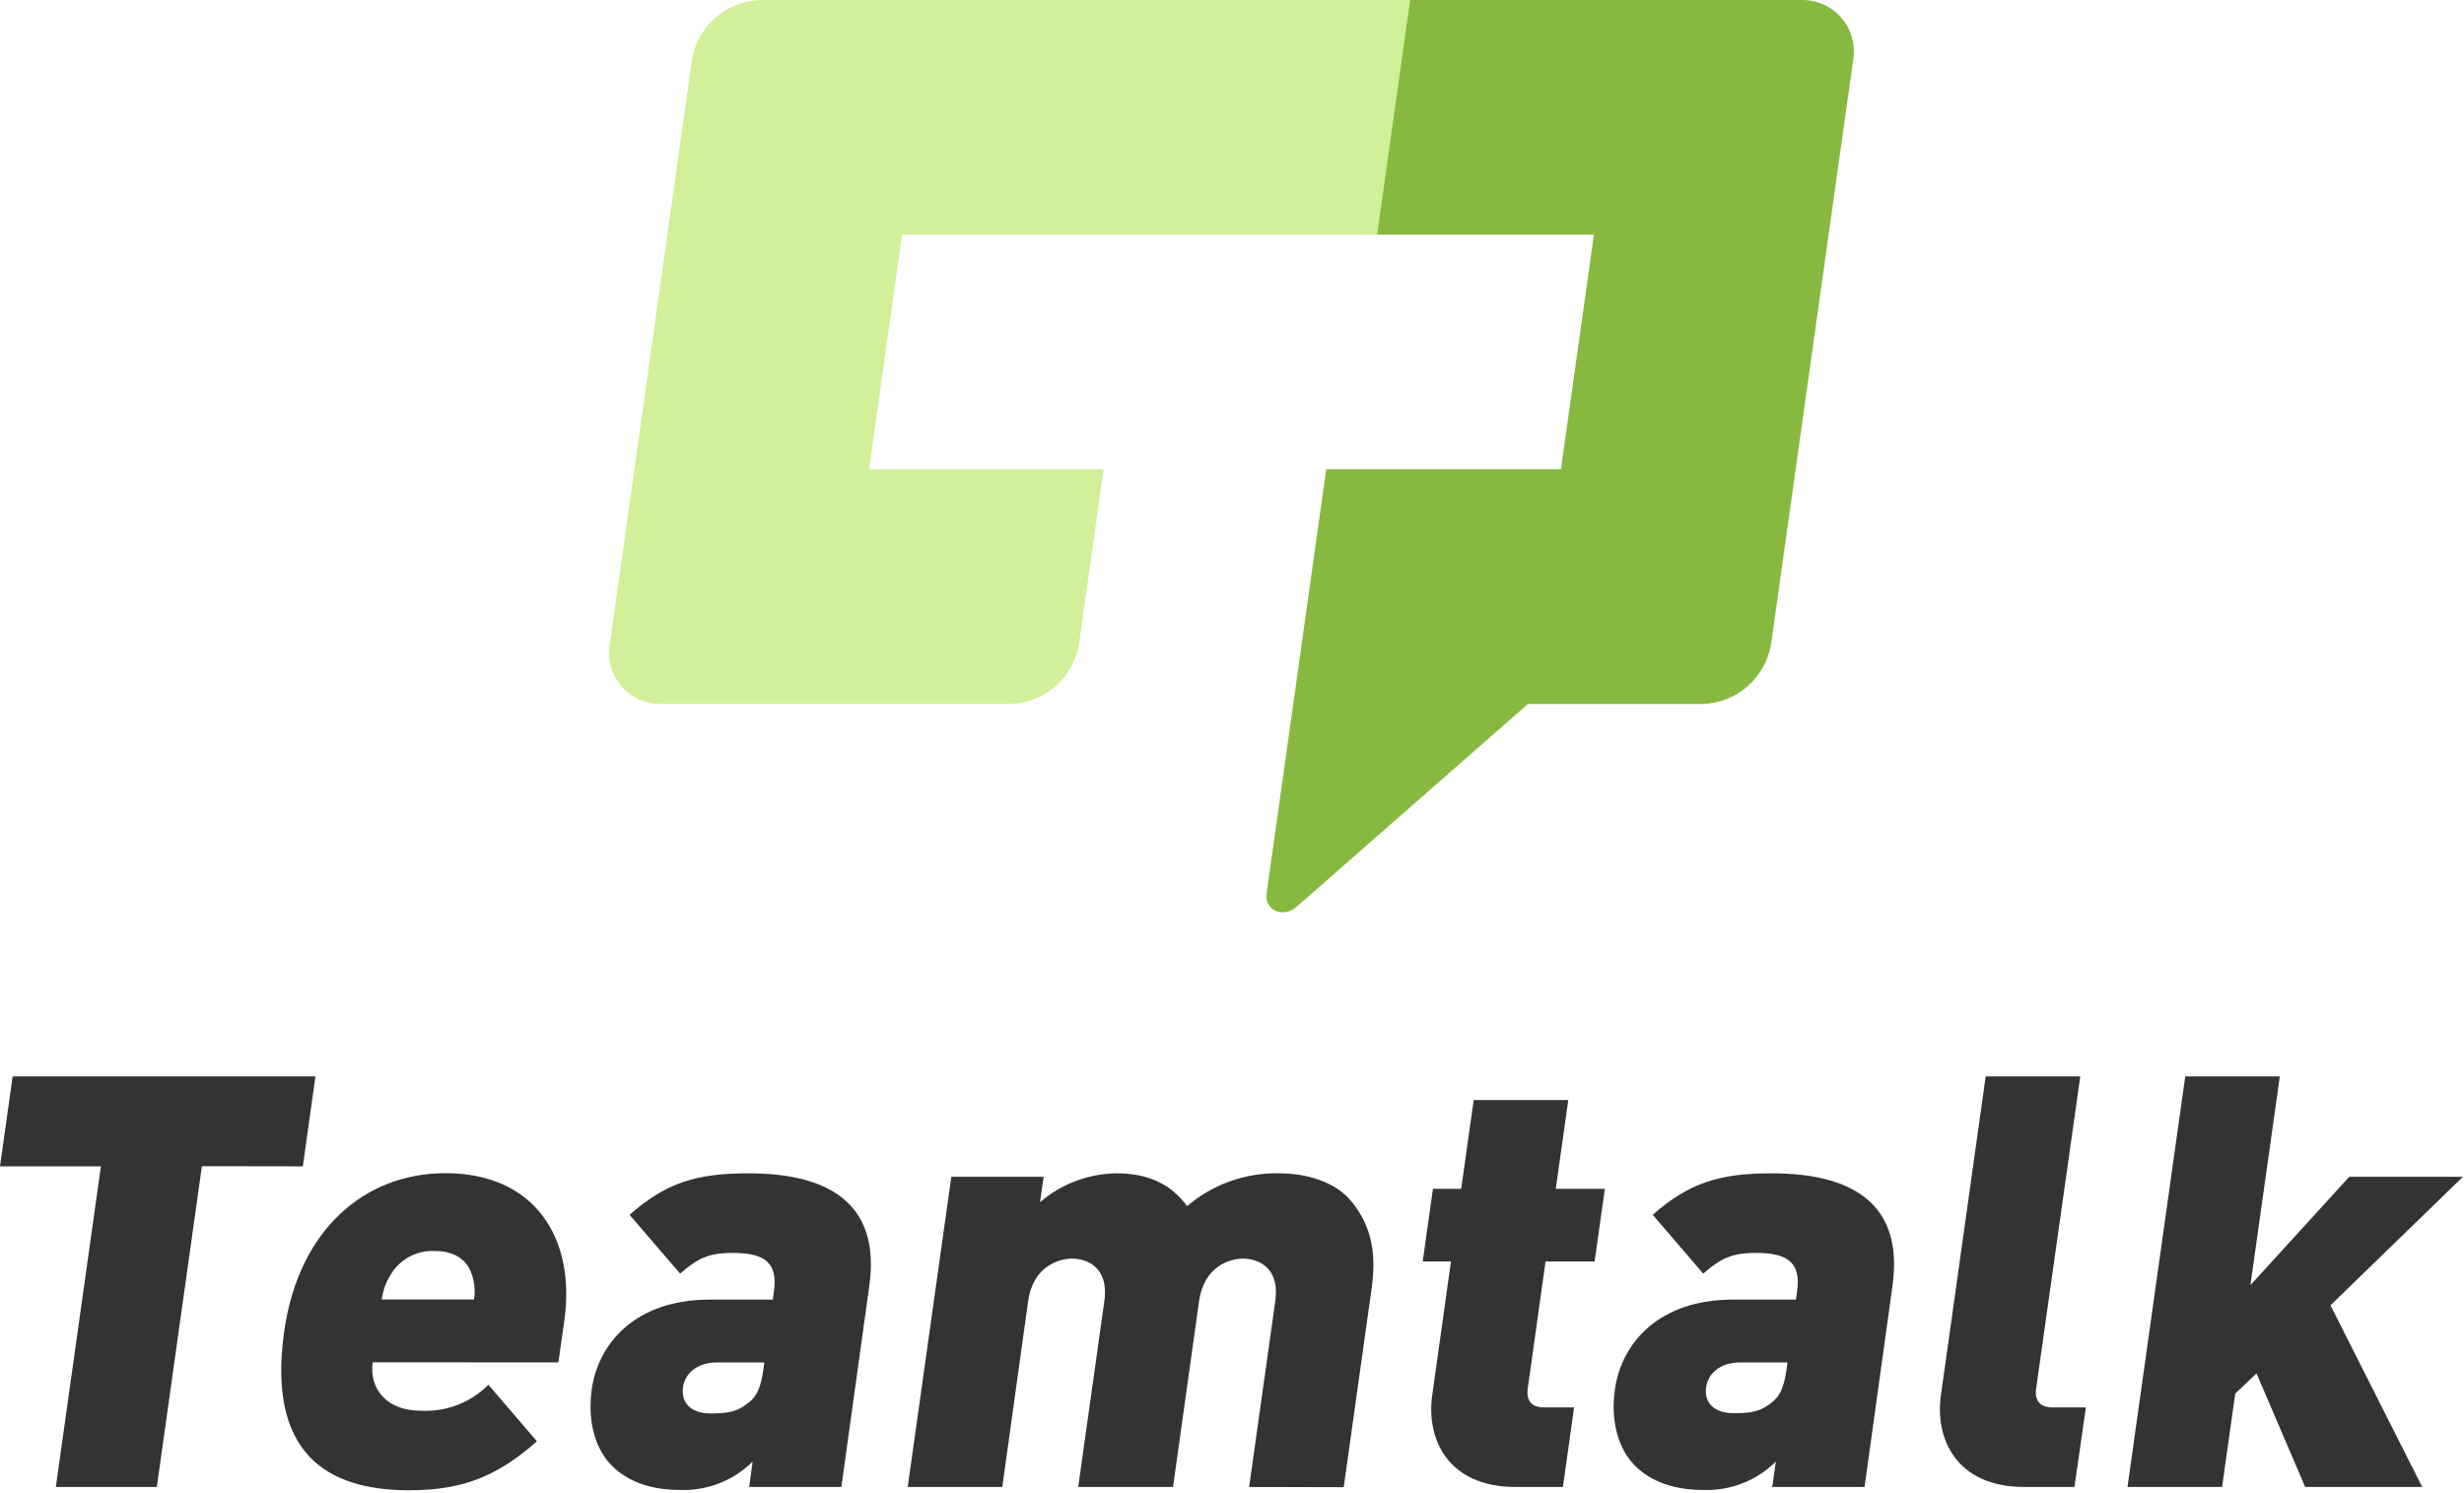
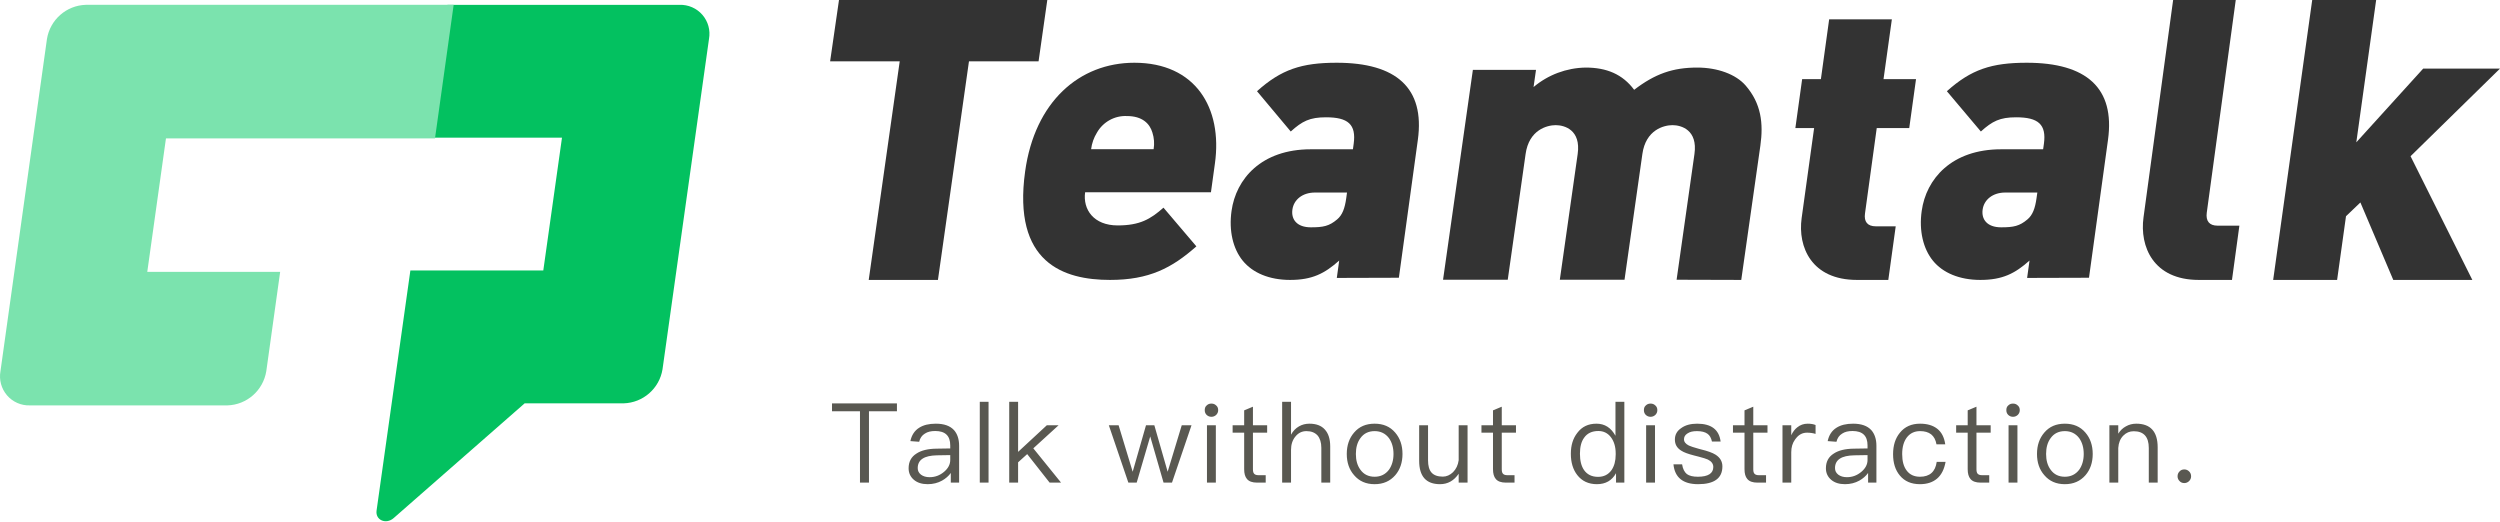
- <svg xmlns="http://www.w3.org/2000/svg" width="335px" height="203px" viewBox="0 0 335 203" version="1.1">
-   <g id="定稿" stroke="none" stroke-width="1" fill="none" fill-rule="evenodd">
-     <g id="引导页" transform="translate(-208, -246)" fill-rule="nonzero">
-       <g id="TeamTalk-logo-2" transform="translate(208, 246)">
-         <g id="TeamTalk-logo">
-           <polygon id="路径" fill="#333333" points="27.45 158.571 21.32 202.191 7.59 202.191 13.72 158.591 -1.0658141e-14 158.591 1.72 146.361 42.89 146.361 41.17 158.591" />
-           <path d="M50.67,185.241 C50.19,188.691 52.41,191.821 57.2,191.821 C60.631,192.016 63.98,190.731 66.4,188.291 L73,195.981 C68.08,200.291 63.52,202.641 55.68,202.641 C46.35,202.641 36.08,199.271 38.63,181.081 C40.57,167.281 49.51,159.521 60.56,159.521 C72.79,159.521 78.28,168.451 76.73,179.521 L75.92,185.251 L50.67,185.241 Z M64.18,173.401 C63.65,171.591 62.13,170.101 59.07,170.101 C56.611,169.997 54.298,171.269 53.07,173.401 C52.449,174.401 52.053,175.523 51.91,176.691 L64.45,176.691 C64.624,175.589 64.531,174.461 64.18,173.401 L64.18,173.401 Z" id="形状" fill="#333333" />
-           <path d="M101.85,202.191 L102.33,198.741 C99.681,201.366 96.055,202.762 92.33,202.591 C88.1,202.591 84.77,201.181 82.75,198.821 C80.73,196.461 79.9,192.821 80.45,188.941 C81.34,182.591 86.45,176.711 96.52,176.711 L105.07,176.711 L105.22,175.611 C105.76,171.771 104.08,170.361 99.61,170.361 C96.31,170.361 94.79,171.141 92.47,173.181 L85.59,165.181 C90.51,160.871 94.59,159.541 101.76,159.541 C113.83,159.541 119.63,164.541 118.19,174.831 L114.39,202.191 L101.85,202.191 Z M103.92,185.261 L97.41,185.261 C94.9,185.261 93.13,186.671 92.86,188.631 C92.59,190.591 93.77,192.191 96.59,192.191 C99.1,192.191 100.31,191.951 101.91,190.621 C102.97,189.761 103.47,188.421 103.76,186.381 L103.92,185.261 Z" id="形状" fill="#333333" />
-           <path d="M169.83,202.191 L173.38,176.941 C174.06,172.081 170.75,171.141 169.02,171.141 C167.29,171.141 163.71,172.081 163.02,176.941 L159.48,202.191 L146.59,202.191 L150.14,176.941 C150.82,172.081 147.51,171.141 145.78,171.141 C144.05,171.141 140.47,172.081 139.78,176.941 L136.27,202.191 L123.41,202.191 L129.34,160.011 L141.89,160.011 L141.4,163.461 C144.289,160.99 147.949,159.604 151.75,159.541 C155.91,159.541 159.1,160.871 161.4,164.001 C164.891,161.026 169.354,159.439 173.94,159.541 C177.94,159.541 181.6,160.871 183.55,163.141 C186.65,166.751 187.11,170.751 186.48,175.221 L182.69,202.221 L169.83,202.191 Z" id="路径" fill="#333333" />
-           <path d="M206.06,202.191 C196.73,202.191 193.9,195.531 194.72,189.731 L197.27,171.531 L193.43,171.531 L194.82,161.651 L198.66,161.651 L200.36,149.581 L213.22,149.581 L211.52,161.651 L218.19,161.651 L216.8,171.531 L210.13,171.531 L207.71,188.791 C207.48,190.431 208.21,191.371 209.93,191.371 L214.01,191.371 L212.49,202.191 L206.06,202.191 Z" id="路径" fill="#333333" />
-           <path d="M240.95,202.191 L241.44,198.741 C238.791,201.366 235.165,202.762 231.44,202.591 C227.2,202.591 223.87,201.181 221.85,198.821 C219.83,196.461 219,192.821 219.56,188.941 C220.45,182.591 225.56,176.711 235.62,176.711 L244.17,176.711 L244.33,175.611 C244.87,171.771 243.18,170.361 238.71,170.361 C235.42,170.361 233.9,171.141 231.57,173.181 L224.7,165.181 C229.62,160.871 233.7,159.541 240.86,159.541 C252.94,159.541 258.74,164.541 257.3,174.831 L253.5,202.191 L240.95,202.191 Z M243.02,185.261 L236.51,185.261 C234,185.261 232.24,186.671 231.96,188.631 C231.68,190.591 232.88,192.161 235.7,192.161 C238.21,192.161 239.42,191.921 241.02,190.591 C242.08,189.731 242.58,188.391 242.87,186.351 L243.02,185.261 Z" id="形状" fill="#333333" />
-           <path d="M275.22,202.191 C265.89,202.191 263.06,195.531 263.88,189.731 L269.97,146.361 L282.83,146.361 L276.83,188.791 C276.6,190.431 277.33,191.371 279.05,191.371 L283.59,191.371 L282.04,202.191 L275.22,202.191 Z" id="路径" fill="#333333" />
-           <polygon id="路径" fill="#333333" points="313.41 202.191 306.79 186.751 303.9 189.491 302.11 202.191 289.25 202.191 297.1 146.361 309.96 146.361 305.96 174.751 319.4 160.011 334.85 160.011 316.85 177.491 329.32 202.191" />
-           <path d="M244.92,0.001 L189.28,0.001 L184.8,31.901 L216.71,31.901 L212.22,63.811 L180.31,63.811 L175.83,95.721 L172.2,121.511 C171.89,123.771 174.46,124.901 176.28,123.301 L207.74,95.721 L231.46,95.721 C236.133,95.589 240.053,92.156 240.8,87.541 L248.69,31.371 L251.95,8.191 C252.305,6.134 251.724,4.025 250.364,2.441 C249.004,0.856 247.008,-0.038 244.92,0.001 L244.92,0.001 Z" id="路径" fill="#87B940" />
-           <path d="M103.4,0.001 C98.728,0.13 94.809,3.566 94.07,8.181 L90.81,31.371 L82.92,87.541 C82.546,89.596 83.117,91.709 84.475,93.296 C85.833,94.882 87.833,95.773 89.92,95.721 L137.37,95.721 C142.042,95.592 145.961,92.156 146.7,87.541 L150.04,63.811 L118.16,63.811 L122.64,31.901 L187.24,31.901 L187.31,31.371 L191.72,0.001 L103.4,0.001 Z" id="路径" fill="#D2EF9A" />
+ <svg xmlns="http://www.w3.org/2000/svg" width="518px" height="108px" viewBox="0 0 518 108" version="1.1">
+   <g id="页面-1" stroke="none" stroke-width="1" fill="none" fill-rule="evenodd">
+     <g id="引导页" transform="translate(-116, -315)" fill-rule="nonzero">
+       <g id="编组-4" transform="translate(116, 315)">
+         <g id="编组-3">
+           <path d="M172.391,83.578 L172.391,85.211 L178.187,85.211 L178.187,100 L180.05,100 L180.05,85.211 L185.846,85.211 L185.846,83.578 L172.391,83.578 Z M193.9,87.787 C192.474,87.787 191.347,88.063 190.473,88.615 C189.507,89.213 188.886,90.156 188.633,91.398 L190.45,91.536 C190.634,90.777 191.025,90.202 191.646,89.834 C192.198,89.466 192.911,89.305 193.785,89.305 C195.855,89.305 196.89,90.294 196.89,92.295 L196.89,92.916 L194.038,92.962 C192.244,92.985 190.864,93.33 189.898,93.974 C188.794,94.664 188.265,95.676 188.265,97.033 C188.265,97.999 188.633,98.804 189.369,99.425 C190.082,100.023 191.025,100.322 192.221,100.322 C193.325,100.322 194.314,100.069 195.188,99.586 C195.924,99.172 196.545,98.643 197.005,97.999 L197.005,100 L198.73,100 L198.73,92.364 C198.73,90.984 198.362,89.903 197.672,89.121 C196.844,88.224 195.602,87.787 193.9,87.787 Z M196.89,94.296 L196.89,95.308 C196.89,96.228 196.453,97.056 195.602,97.769 C194.728,98.505 193.739,98.873 192.612,98.873 C191.876,98.873 191.278,98.689 190.818,98.344 C190.358,97.976 190.151,97.539 190.151,96.987 C190.151,95.262 191.485,94.388 194.153,94.342 L196.89,94.296 Z M203.011,83.256 L203.011,100 L204.828,100 L204.828,83.256 L203.011,83.256 Z M209.11,83.256 L209.11,100 L210.95,100 L210.95,95.791 L212.836,94.089 L217.482,100 L219.851,100 L214.101,92.893 L219.345,88.109 L216.907,88.109 L210.95,93.629 L210.95,83.256 L209.11,83.256 Z M229.748,88.109 L233.796,100 L235.521,100 L238.327,90.432 L241.087,100 L242.835,100 L246.883,88.109 L244.859,88.109 L241.938,97.746 L239.178,88.109 L237.453,88.109 L234.693,97.746 L231.772,88.109 L229.748,88.109 Z M251.003,83.624 C250.661,83.624 250.372,83.712 250.12,83.919 L250.014,84.015 C249.738,84.245 249.623,84.567 249.623,84.981 C249.623,85.372 249.738,85.694 250.014,85.97 C250.29,86.223 250.612,86.361 251.003,86.361 C251.394,86.361 251.716,86.223 251.992,85.97 C252.268,85.694 252.406,85.372 252.406,84.981 C252.406,84.619 252.301,84.327 252.089,84.106 L251.992,84.015 C251.716,83.739 251.394,83.624 251.003,83.624 Z M250.083,88.109 L250.083,100 L251.923,100 L251.923,88.109 L250.083,88.109 Z M259.609,84.268 L257.792,85.027 L257.792,88.109 L255.4,88.109 L255.4,89.65 L257.792,89.65 L257.792,97.217 C257.792,98.114 257.976,98.781 258.367,99.241 C258.781,99.747 259.494,100 260.46,100 L262.254,100 L262.254,98.459 L260.736,98.459 C260.322,98.459 260.023,98.344 259.862,98.16 C259.678,97.976 259.609,97.654 259.609,97.217 L259.609,89.65 L262.553,89.65 L262.553,88.109 L259.609,88.109 L259.609,84.268 Z M265.661,83.256 L265.661,100 L267.501,100 L267.501,93.215 C267.501,92.111 267.8,91.168 268.421,90.432 C269.019,89.696 269.778,89.328 270.698,89.328 C271.687,89.328 272.446,89.627 272.998,90.225 C273.504,90.823 273.78,91.674 273.78,92.778 L273.78,100 L275.62,100 L275.62,92.502 C275.62,90.984 275.252,89.811 274.516,89.006 C273.78,88.178 272.699,87.787 271.319,87.787 C270.514,87.787 269.801,87.971 269.157,88.339 C268.467,88.73 267.915,89.305 267.501,90.064 L267.501,83.256 L265.661,83.256 Z M284.824,87.787 C283.03,87.787 281.627,88.385 280.569,89.627 C279.557,90.8 279.051,92.272 279.051,94.066 C279.051,95.837 279.557,97.309 280.569,98.459 C281.627,99.701 283.03,100.322 284.824,100.322 C286.595,100.322 288.021,99.701 289.102,98.459 C290.091,97.309 290.597,95.837 290.597,94.066 C290.597,92.272 290.091,90.8 289.079,89.627 C288.021,88.385 286.595,87.787 284.824,87.787 Z M284.824,89.328 C286.066,89.328 287.055,89.811 287.791,90.777 C288.412,91.651 288.734,92.732 288.734,94.066 C288.734,95.354 288.412,96.458 287.791,97.332 C287.055,98.298 286.066,98.781 284.824,98.781 C283.559,98.781 282.57,98.298 281.88,97.332 C281.236,96.458 280.937,95.377 280.937,94.066 C280.937,92.732 281.236,91.651 281.88,90.777 C282.57,89.811 283.559,89.328 284.824,89.328 Z M294.05,88.109 L294.05,95.469 C294.05,98.689 295.476,100.322 298.374,100.322 C299.984,100.322 301.272,99.586 302.238,98.16 L302.238,100 L304.078,100 L304.078,88.109 L302.238,88.109 L302.238,95.354 C302.1,96.366 301.709,97.194 301.065,97.838 C300.444,98.436 299.731,98.758 298.949,98.758 C297.868,98.758 297.086,98.459 296.603,97.907 C296.12,97.355 295.89,96.504 295.89,95.377 L295.89,88.109 L294.05,88.109 Z M311.166,84.268 L309.349,85.027 L309.349,88.109 L306.957,88.109 L306.957,89.65 L309.349,89.65 L309.349,97.217 C309.349,98.114 309.533,98.781 309.924,99.241 C310.338,99.747 311.051,100 312.017,100 L313.811,100 L313.811,98.459 L312.293,98.459 C311.879,98.459 311.58,98.344 311.419,98.16 C311.235,97.976 311.166,97.654 311.166,97.217 L311.166,89.65 L314.11,89.65 L314.11,88.109 L311.166,88.109 L311.166,84.268 Z M334.725,83.256 L334.725,90.294 C333.805,88.615 332.494,87.787 330.792,87.787 C329.09,87.787 327.779,88.408 326.813,89.696 C325.916,90.846 325.479,92.272 325.479,94.02 C325.479,95.814 325.916,97.286 326.813,98.436 C327.779,99.678 329.136,100.322 330.884,100.322 C332.678,100.322 334.012,99.563 334.84,98.045 L334.84,100 L336.565,100 L336.565,83.256 L334.725,83.256 Z M331.183,89.305 C332.241,89.305 333.115,89.719 333.782,90.593 C334.426,91.444 334.771,92.571 334.771,93.951 L334.771,94.181 C334.771,95.515 334.472,96.596 333.897,97.424 C333.23,98.344 332.31,98.804 331.114,98.804 C329.826,98.804 328.86,98.321 328.216,97.401 C327.641,96.573 327.365,95.446 327.365,94.02 C327.365,92.594 327.641,91.49 328.239,90.685 C328.883,89.765 329.872,89.305 331.183,89.305 Z M341.997,83.624 C341.654,83.624 341.365,83.712 341.113,83.919 L341.008,84.015 C340.732,84.245 340.617,84.567 340.617,84.981 C340.617,85.372 340.732,85.694 341.008,85.97 C341.284,86.223 341.606,86.361 341.997,86.361 C342.388,86.361 342.71,86.223 342.986,85.97 C343.262,85.694 343.4,85.372 343.4,84.981 C343.4,84.619 343.294,84.327 343.083,84.106 L342.986,84.015 C342.71,83.739 342.388,83.624 341.997,83.624 Z M341.077,88.109 L341.077,100 L342.917,100 L342.917,88.109 L341.077,88.109 Z M351.637,87.787 C350.303,87.787 349.199,88.086 348.371,88.684 C347.474,89.282 347.037,90.064 347.037,91.076 C347.037,92.021 347.418,92.745 348.217,93.286 L348.394,93.399 C348.907,93.741 349.796,94.063 351.044,94.383 L351.863,94.591 C352.86,94.85 353.533,95.058 353.868,95.216 C354.604,95.584 354.995,96.09 354.995,96.757 C354.995,98.091 353.914,98.781 351.798,98.781 C350.786,98.781 350.027,98.597 349.521,98.229 C349.015,97.815 348.67,97.148 348.532,96.205 L346.738,96.205 C347.014,98.942 348.716,100.322 351.844,100.322 C355.202,100.322 356.881,99.08 356.881,96.642 C356.881,95.607 356.398,94.802 355.455,94.204 C354.834,93.813 353.822,93.445 352.396,93.1 L351.87,92.956 C350.955,92.701 350.305,92.493 349.935,92.318 C349.245,91.973 348.923,91.536 348.923,91.03 C348.923,90.554 349.128,90.171 349.538,89.881 L349.682,89.788 C350.142,89.466 350.786,89.328 351.614,89.328 C352.557,89.328 353.293,89.512 353.799,89.88 C354.259,90.202 354.558,90.754 354.719,91.49 L356.513,91.49 C356.191,89.006 354.581,87.787 351.637,87.787 Z M363.279,84.268 L361.462,85.027 L361.462,88.109 L359.07,88.109 L359.07,89.65 L361.462,89.65 L361.462,97.217 C361.462,98.114 361.646,98.781 362.037,99.241 C362.451,99.747 363.164,100 364.13,100 L365.924,100 L365.924,98.459 L364.406,98.459 C363.992,98.459 363.693,98.344 363.532,98.16 C363.348,97.976 363.279,97.654 363.279,97.217 L363.279,89.65 L366.223,89.65 L366.223,88.109 L363.279,88.109 L363.279,84.268 Z M374.552,87.787 C373.724,87.787 373.011,88.04 372.39,88.546 C371.884,88.937 371.47,89.489 371.148,90.179 L371.148,88.109 L369.331,88.109 L369.331,100 L371.148,100 L371.148,93.698 C371.148,92.686 371.399,91.809 371.937,91.068 L372.091,90.869 C372.712,90.041 373.494,89.65 374.414,89.65 C374.989,89.65 375.587,89.719 376.185,89.903 L376.185,88.063 C375.748,87.879 375.196,87.787 374.552,87.787 Z M383.963,87.787 C382.537,87.787 381.41,88.063 380.536,88.615 C379.57,89.213 378.949,90.156 378.696,91.398 L380.513,91.536 C380.697,90.777 381.088,90.202 381.709,89.834 C382.261,89.466 382.974,89.305 383.848,89.305 C385.918,89.305 386.953,90.294 386.953,92.295 L386.953,92.916 L384.101,92.962 C382.307,92.985 380.927,93.33 379.961,93.974 C378.857,94.664 378.328,95.676 378.328,97.033 C378.328,97.999 378.696,98.804 379.432,99.425 C380.145,100.023 381.088,100.322 382.284,100.322 C383.388,100.322 384.377,100.069 385.251,99.586 C385.987,99.172 386.608,98.643 387.068,97.999 L387.068,100 L388.793,100 L388.793,92.364 C388.793,90.984 388.425,89.903 387.735,89.121 C386.907,88.224 385.665,87.787 383.963,87.787 Z M386.953,94.296 L386.953,95.308 C386.953,96.228 386.516,97.056 385.665,97.769 C384.791,98.505 383.802,98.873 382.675,98.873 C381.939,98.873 381.341,98.689 380.881,98.344 C380.421,97.976 380.214,97.539 380.214,96.987 C380.214,95.262 381.548,94.388 384.216,94.342 L386.953,94.296 Z M397.835,87.787 C396.064,87.787 394.661,88.408 393.649,89.673 C392.706,90.823 392.246,92.295 392.246,94.112 C392.246,95.929 392.706,97.401 393.649,98.528 C394.638,99.724 396.018,100.322 397.812,100.322 C399.284,100.322 400.457,99.931 401.354,99.172 C402.274,98.39 402.849,97.217 403.125,95.699 L401.285,95.699 C401.009,97.746 399.836,98.781 397.812,98.781 C396.616,98.781 395.696,98.344 395.075,97.516 C394.431,96.688 394.132,95.538 394.132,94.089 C394.132,92.64 394.454,91.49 395.098,90.639 C395.765,89.765 396.685,89.328 397.835,89.328 C398.778,89.328 399.537,89.535 400.135,89.995 C400.71,90.455 401.078,91.145 401.239,92.065 L403.056,92.065 C402.849,90.616 402.297,89.535 401.377,88.822 C400.48,88.132 399.307,87.787 397.835,87.787 Z M409.523,84.268 L407.706,85.027 L407.706,88.109 L405.314,88.109 L405.314,89.65 L407.706,89.65 L407.706,97.217 C407.706,98.114 407.89,98.781 408.281,99.241 C408.695,99.747 409.408,100 410.374,100 L412.168,100 L412.168,98.459 L410.65,98.459 C410.236,98.459 409.937,98.344 409.776,98.16 C409.592,97.976 409.523,97.654 409.523,97.217 L409.523,89.65 L412.467,89.65 L412.467,88.109 L409.523,88.109 L409.523,84.268 Z M417.093,83.624 C416.751,83.624 416.462,83.712 416.21,83.919 L416.104,84.015 C415.828,84.245 415.713,84.567 415.713,84.981 C415.713,85.372 415.828,85.694 416.104,85.97 C416.38,86.223 416.702,86.361 417.093,86.361 C417.484,86.361 417.806,86.223 418.082,85.97 C418.358,85.694 418.496,85.372 418.496,84.981 C418.496,84.619 418.391,84.327 418.179,84.106 L418.082,84.015 C417.806,83.739 417.484,83.624 417.093,83.624 Z M416.173,88.109 L416.173,100 L418.013,100 L418.013,88.109 L416.173,88.109 Z M427.838,87.787 C426.044,87.787 424.641,88.385 423.583,89.627 C422.571,90.8 422.065,92.272 422.065,94.066 C422.065,95.837 422.571,97.309 423.583,98.459 C424.641,99.701 426.044,100.322 427.838,100.322 C429.609,100.322 431.035,99.701 432.116,98.459 C433.105,97.309 433.611,95.837 433.611,94.066 C433.611,92.272 433.105,90.8 432.093,89.627 C431.035,88.385 429.609,87.787 427.838,87.787 Z M427.838,89.328 C429.08,89.328 430.069,89.811 430.805,90.777 C431.426,91.651 431.748,92.732 431.748,94.066 C431.748,95.354 431.426,96.458 430.805,97.332 C430.069,98.298 429.08,98.781 427.838,98.781 C426.573,98.781 425.584,98.298 424.894,97.332 C424.25,96.458 423.951,95.377 423.951,94.066 C423.951,92.732 424.25,91.651 424.894,90.777 C425.584,89.811 426.573,89.328 427.838,89.328 Z M442.63,87.787 C441.848,87.787 441.135,87.971 440.491,88.339 C439.847,88.684 439.318,89.19 438.904,89.857 L438.904,88.109 L437.064,88.109 L437.064,100 L438.904,100 L438.904,92.824 C438.973,91.743 439.318,90.892 439.962,90.248 C440.56,89.65 441.273,89.351 442.101,89.351 C444.171,89.351 445.229,90.501 445.229,92.824 L445.229,100 L447.069,100 L447.069,92.686 C447.069,89.42 445.574,87.787 442.63,87.787 Z M452.593,97.263 C452.961,97.263 453.306,97.401 453.582,97.677 C453.858,97.953 453.996,98.275 453.996,98.689 C453.996,99.08 453.858,99.402 453.582,99.678 C453.306,99.954 452.961,100.092 452.593,100.092 C452.179,100.092 451.857,99.954 451.604,99.678 C451.328,99.402 451.19,99.08 451.19,98.689 C451.19,98.275 451.328,97.953 451.604,97.677 C451.857,97.401 452.179,97.263 452.593,97.263 Z" id="Talkwithoutdistraction." fill="#595851" />
+           <g id="编组" transform="translate(172, 0)" fill="#333333">
+             <polygon id="路径" points="28.77 12.71 22.341 58 7.999 58 14.421 12.71 0 12.71 1.84 0 45 0 43.191 12.71" />
+             <path d="M52.838,39.833 C52.336,43.433 54.635,46.708 59.578,46.708 C64.191,46.708 66.395,45.4 69.071,43.029 L75.889,51.046 C70.812,55.542 66.097,58 58.001,58 C48.374,58 37.767,54.479 40.411,35.496 C42.412,21.096 51.63,13 63.045,13 C75.677,13 81.341,22.325 79.733,33.863 L78.909,39.833 L52.838,39.833 Z M66.78,27.479 C66.231,25.6 64.669,24.046 61.516,24.046 C58.967,23.922 56.563,25.247 55.286,27.479 C54.643,28.522 54.231,29.694 54.078,30.913 L67.031,30.913 C67.223,29.765 67.136,28.587 66.78,27.479 L66.78,27.479 Z" id="形状" />
+             <path d="M104.986,57.587 L105.483,53.983 C102.461,56.682 99.881,58 95.312,58 C90.976,58 87.541,56.524 85.505,54.031 C83.469,51.539 82.599,47.808 83.174,43.712 C84.091,37.076 89.344,30.932 99.601,30.932 L108.327,30.932 L108.483,29.789 C109.035,25.772 107.317,24.304 102.748,24.304 C99.376,24.304 97.822,25.097 95.444,27.249 L88.45,18.898 C93.478,14.389 97.682,13 104.971,13 C117.318,13 123.255,18.239 121.778,28.971 L117.847,57.548 L104.986,57.587 Z M107.1,39.894 L100.448,39.894 C97.876,39.894 96.073,41.37 95.786,43.418 C95.498,45.466 96.718,47.101 99.609,47.101 C102.173,47.101 103.409,46.855 105.048,45.466 C106.136,44.561 106.649,43.172 106.944,41.045 L107.1,39.894 Z" id="形状" />
+             <path d="M175.391,57.961 L179.091,31.912 C179.804,26.903 176.342,25.931 174.543,25.931 C172.745,25.931 168.997,26.903 168.3,31.912 L164.6,57.961 L151.195,57.961 L154.895,31.912 C155.608,26.903 152.146,25.931 150.348,25.931 C148.549,25.931 144.802,26.903 144.105,31.912 L140.405,57.961 L127,57.961 L133.18,14.478 L146.26,14.478 L145.753,18.037 C148.766,15.492 152.582,14.065 156.543,14 C160.877,14 164.196,15.372 166.597,18.609 C170.915,15.293 174.606,14 179.677,14 C183.844,14 187.655,15.372 189.691,17.716 C192.923,21.439 193.399,25.555 192.749,30.172 L188.788,58 L175.391,57.961 Z" id="路径" />
+             <path d="M212.761,58 C203.332,58 200.476,51.16 201.298,45.202 L203.885,26.531 L200,26.531 L201.405,16.393 L205.29,16.393 L207.002,4 L219.994,4 L218.266,16.393 L225,16.393 L223.595,26.531 L216.861,26.531 L214.427,44.235 C214.189,45.927 214.926,46.894 216.677,46.894 L220.792,46.894 L219.257,58 L212.761,58 Z" id="路径" />
+             <path d="M248.019,57.587 L248.517,53.983 C245.497,56.682 242.904,58 238.327,58 C233.992,58 230.543,56.524 228.512,54.031 C226.48,51.539 225.593,47.808 226.176,43.712 C227.095,37.076 232.357,30.932 242.64,30.932 L251.335,30.932 L251.498,29.789 C252.051,25.772 250.323,24.304 245.746,24.304 C242.375,24.304 240.818,25.097 238.436,27.249 L231.392,18.898 C236.428,14.389 240.639,13 247.949,13 C260.318,13 266.257,18.239 264.778,28.971 L260.839,57.548 L248.019,57.587 Z M250.136,39.894 L243.473,39.894 C240.904,39.894 239.09,41.37 238.802,43.418 C238.514,45.466 239.744,47.101 242.632,47.101 C245.201,47.101 246.438,46.855 248.081,45.466 C249.163,44.561 249.677,43.172 249.972,41.045 L250.136,39.894 Z" id="形状" />
+             <path d="M283.579,58 C274.161,58 271.308,51.077 272.136,45.045 L278.272,0 L291.248,0 L285.243,44.066 C285.013,45.78 285.749,46.758 287.49,46.758 L292,46.758 L290.466,58 L283.579,58 Z" id="路径" />
+             <polygon id="路径" points="323.886 58 317.073 41.951 314.09 44.801 312.25 58 299 58 307.089 0 320.339 0 316.228 29.486 330.088 14.21 346 14.21 327.465 32.367 340.268 58" />
+           </g>
+           <g id="编组-2" transform="translate(0, 1)">
+             <path d="M140.794,0.003 L92.718,0.003 L88.855,27.53 L116.444,27.53 L112.57,55.044 L85.029,55.044 L81.155,82.571 L78.023,104.804 C77.752,106.756 79.966,107.733 81.555,106.356 L108.708,82.571 L129.219,82.571 C133.251,82.453 136.631,79.491 137.273,75.513 L144.091,27.059 L146.905,7.061 C147.226,5.278 146.723,3.445 145.537,2.075 C144.35,0.704 142.607,-0.057 140.794,0.003 L140.794,0.003 Z" id="路径" fill="#03C160" />
+             <path d="M17.778,0 C13.747,0.119 10.368,3.096 9.726,7.095 L6.913,27.197 L0.097,75.902 C-0.227,77.69 0.27,79.528 1.449,80.906 C2.628,82.283 4.364,83.052 6.171,82.997 L47.113,82.997 C51.147,82.88 54.53,79.903 55.177,75.902 L58.049,55.328 L30.515,55.328 L34.388,27.67 L90.127,27.67 L90.198,27.197 L94,0 L17.778,0 Z" id="路径" fill="#7BE3AE" />
+           </g>
        </g>
      </g>
    </g>
  </g>
</svg>
